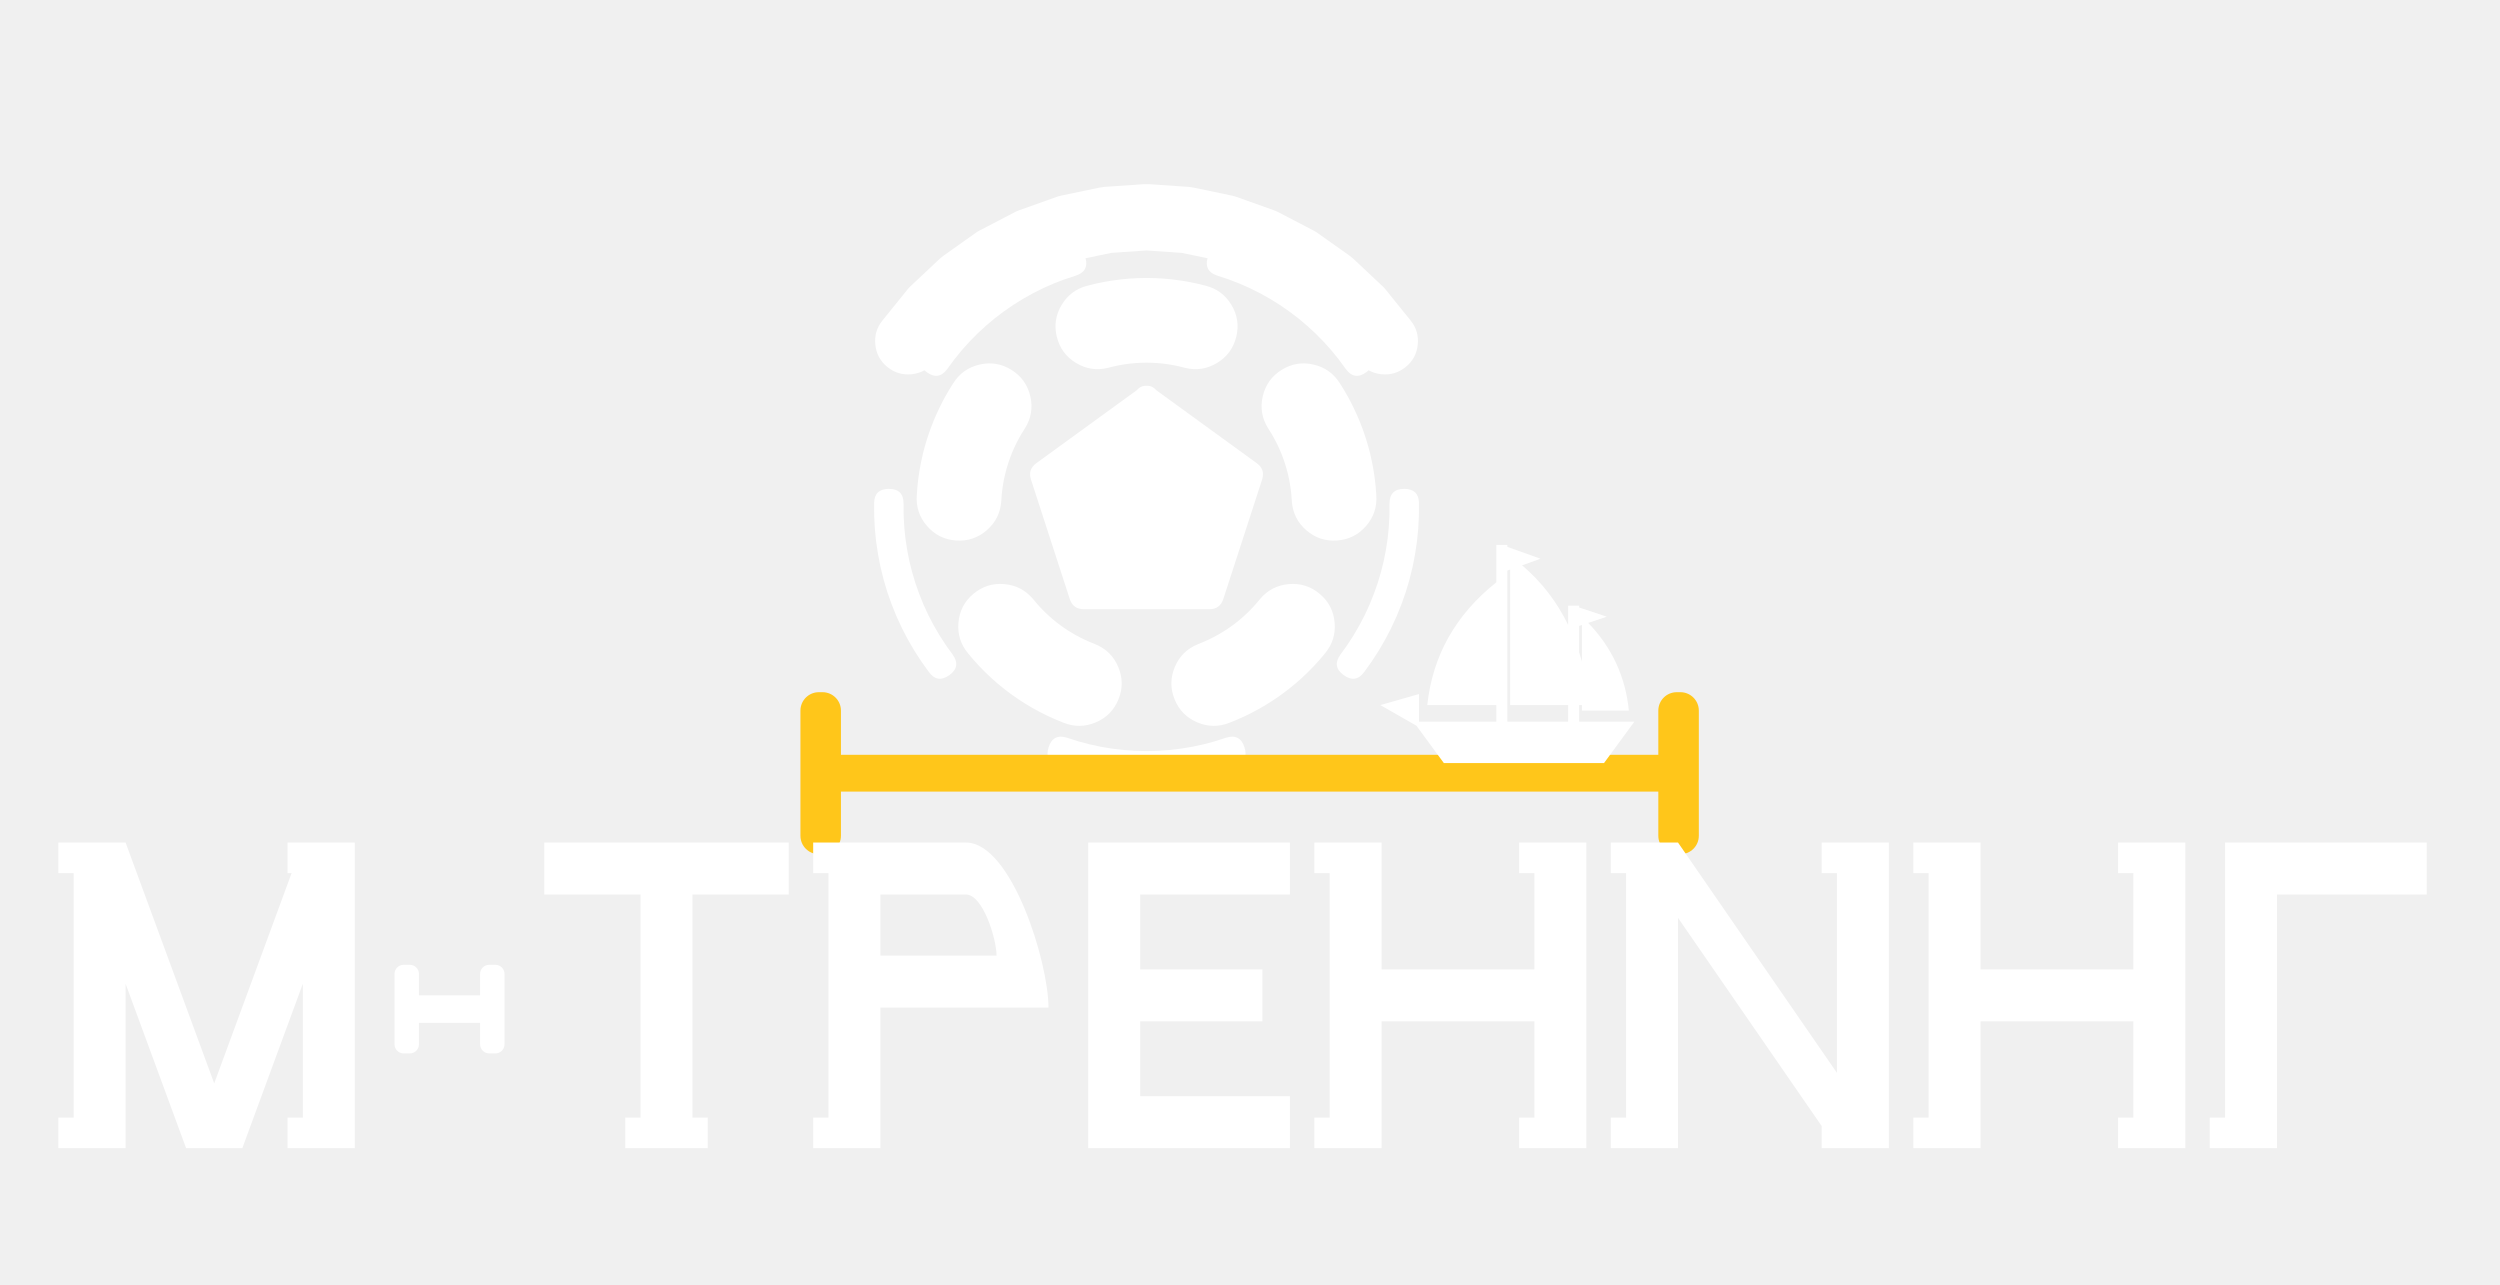
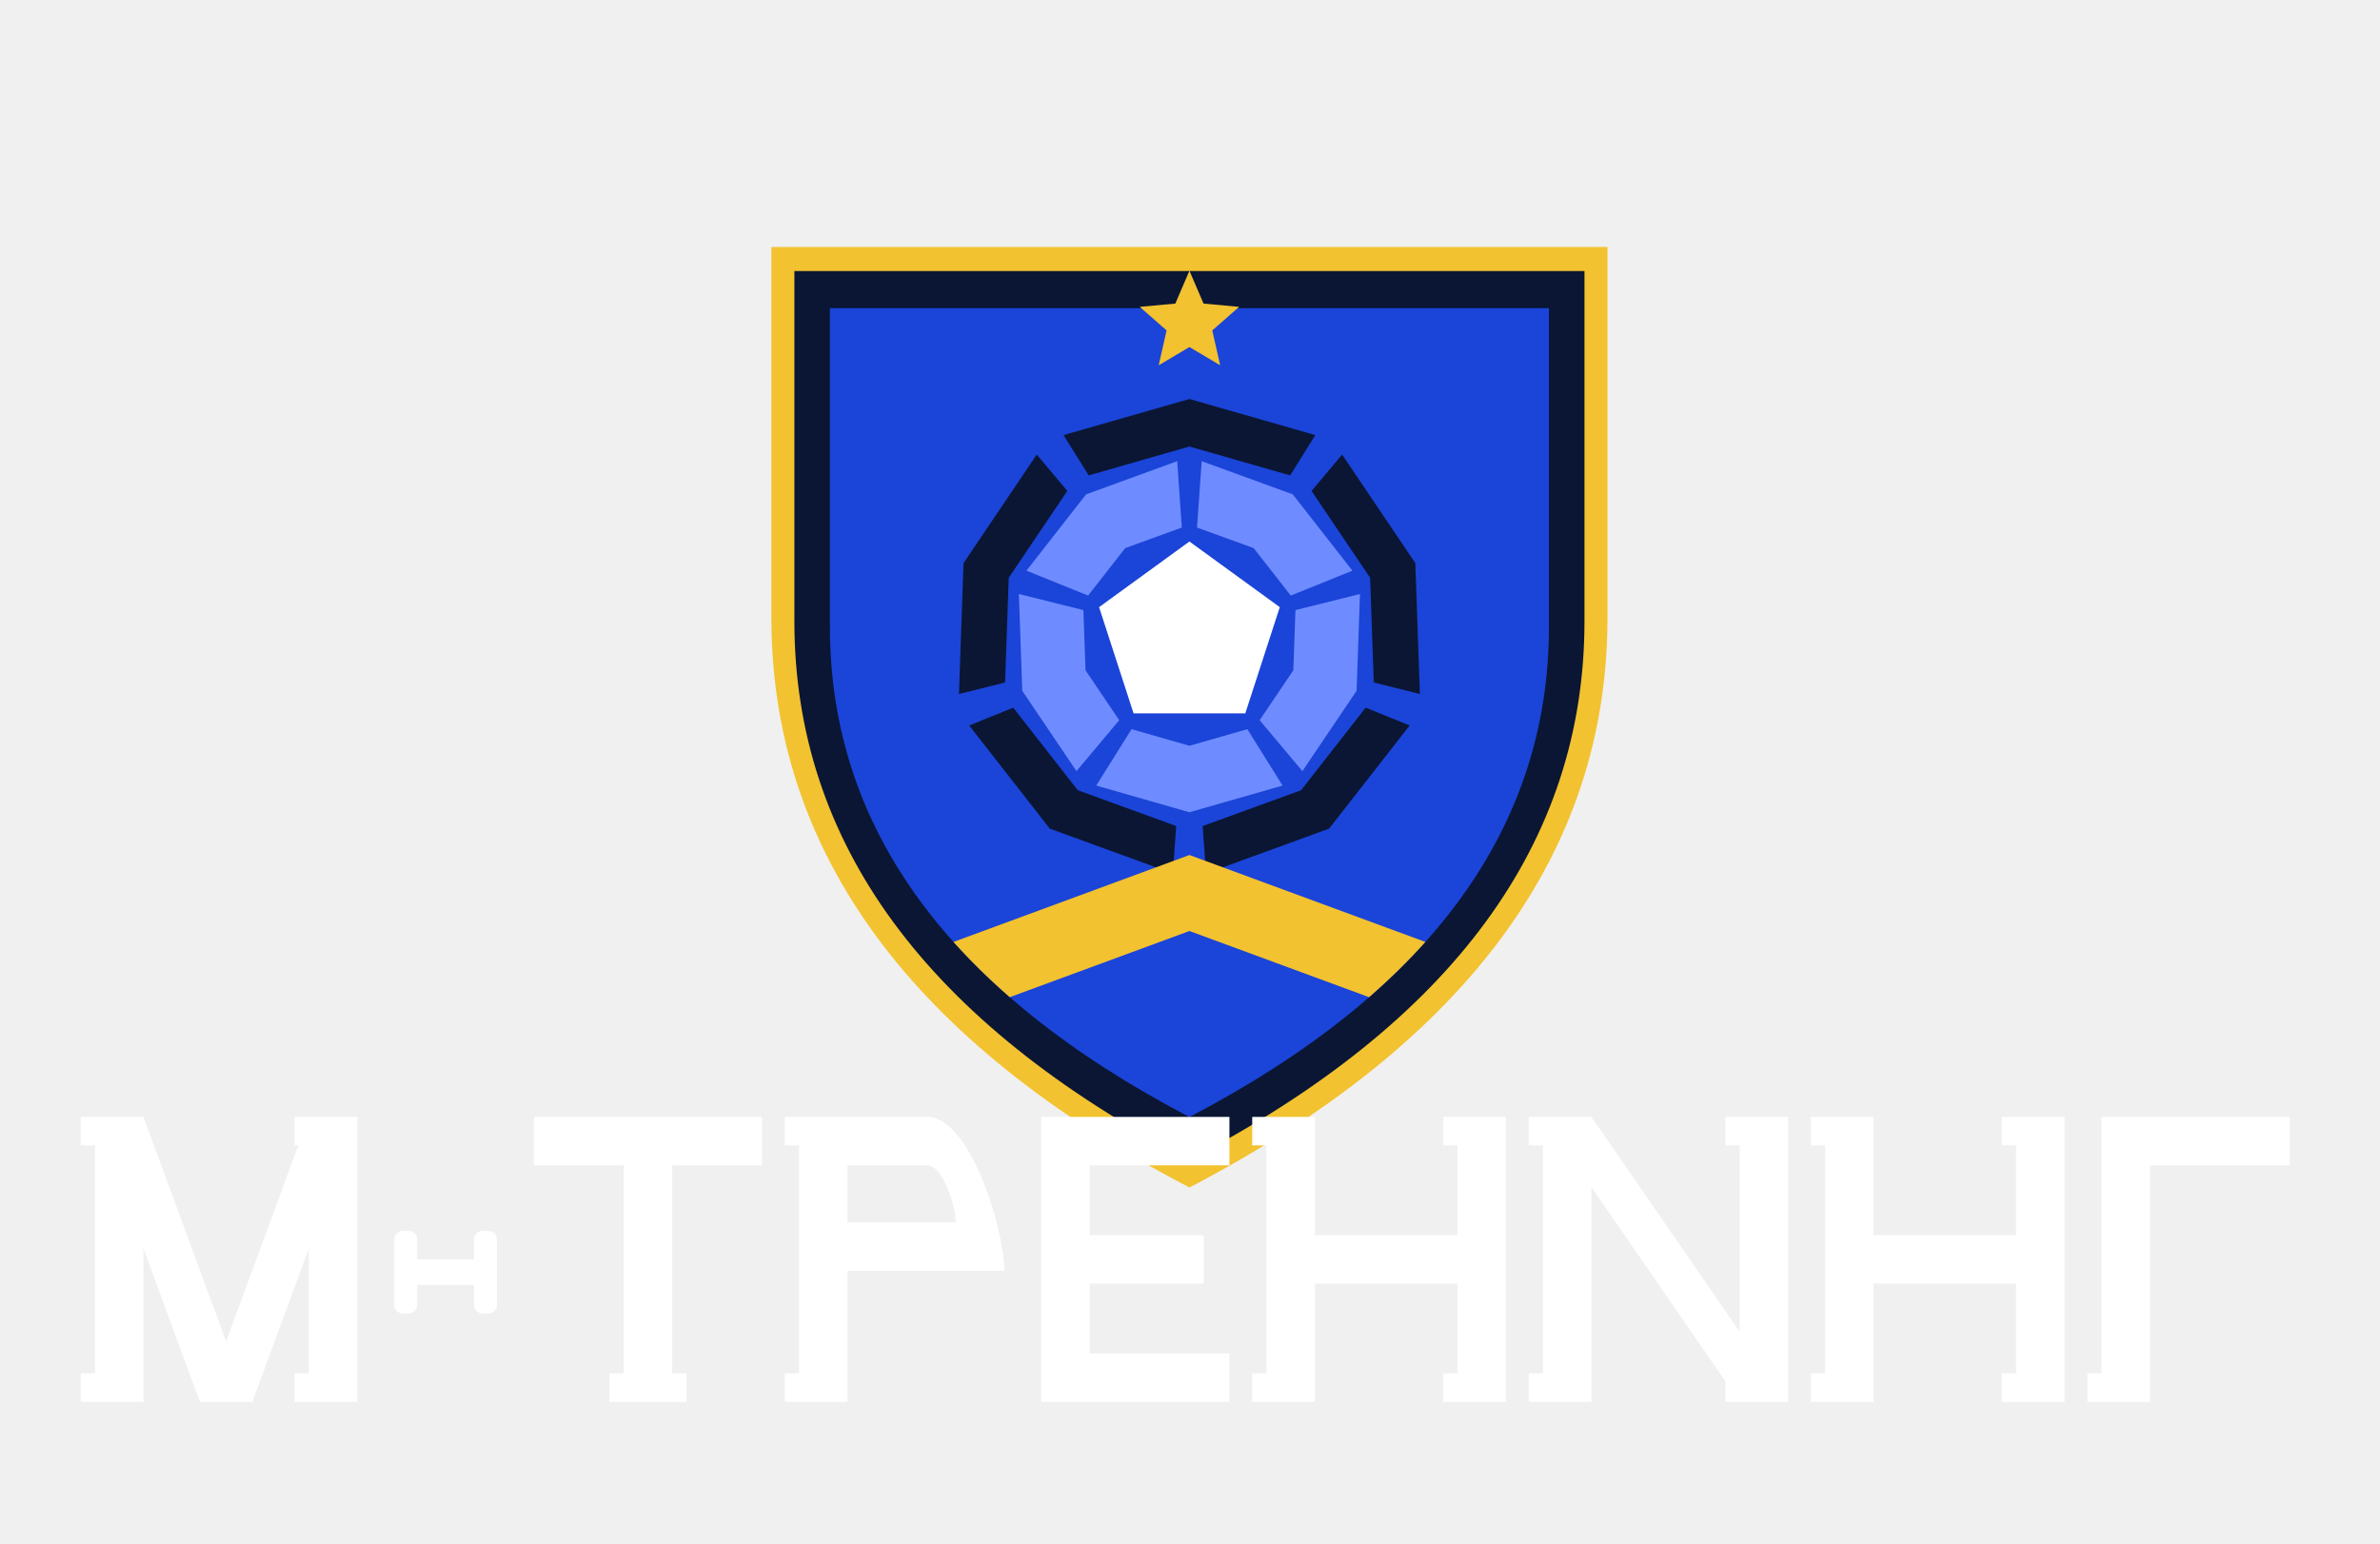
- <svg xmlns="http://www.w3.org/2000/svg" viewBox="0 0 679 349" role="img" aria-labelledby="t">
-   <g transform="translate(211.4 12)">
-     <path fill="#FFFFFF" d="M28.29 75.03 35.09 66.61Q35.48 66.13 35.93 65.71L43.82 58.29Q44.27 57.87 44.77 57.51L53.6 51.25Q54.1 50.89 54.65 50.61L64.25 45.61Q64.8 45.32 65.38 45.12L75.58 41.48Q76.16 41.27 76.77 41.14L87.36 38.93Q87.97 38.81 88.58 38.76L99.38 38.02Q100 37.98 100.62 38.02L111.42 38.76Q112.03 38.81 112.64 38.93L123.23 41.14Q123.84 41.27 124.42 41.48L134.62 45.12Q135.2 45.32 135.75 45.61L145.35 50.61Q145.9 50.89 146.4 51.25L155.23 57.51Q155.73 57.87 156.18 58.29L164.07 65.71Q164.52 66.13 164.91 66.61L171.71 75.03Q174.06 77.93 173.66 81.64Q173.27 85.35 170.37 87.69Q167.47 90.03 163.76 89.64Q161.86 89.43 160.32 88.57Q160.04 88.83 159.71 89.07Q158.1 90.26 156.7 90.04Q155.3 89.83 154.12 88.22L152.21 85.63L150.24 83.2L148.16 80.87L145.96 78.64L143.67 76.52L141.28 74.5L138.79 72.61L136.22 70.83L133.57 69.18L130.84 67.65L128.04 66.25L125.18 64.99L122.26 63.87L119.21 62.86Q115.58 61.65 116.57 58.14L109.57 56.68L100 56.02L90.43 56.68L83.43 58.14Q84.42 61.65 80.79 62.86L77.74 63.87L74.82 64.99L71.96 66.25L69.16 67.65L66.43 69.18L63.78 70.83L61.21 72.61L58.72 74.5L56.33 76.52L54.04 78.64L51.84 80.87L49.76 83.2L47.79 85.63L45.88 88.22Q44.7 89.83 43.3 90.04Q41.9 90.26 40.29 89.07Q39.96 88.83 39.68 88.57Q38.14 89.43 36.24 89.64Q32.53 90.03 29.63 87.69Q26.73 85.35 26.34 81.64Q25.94 77.93 28.29 75.03ZM100 92.78Q101.5 92.67 102.76 94.06L129.93 113.8Q132.28 115.51 131.38 118.27L120.85 150.7Q119.95 153.46 117.05 153.46H82.95Q80.05 153.46 79.15 150.7L68.62 118.27Q67.72 115.51 70.07 113.8L97.24 94.06Q98.5 92.67 100 92.78ZM148.43 165.5 147.21 166.96Q147.07 167.12 146.92 167.28L145.64 168.69Q145.5 168.85 145.35 169.01L144.01 170.37Q143.86 170.52 143.71 170.67L142.32 171.99Q142.17 172.13 142.01 172.28L140.58 173.54Q140.41 173.68 140.25 173.81L138.77 175.02Q138.6 175.16 138.43 175.29L136.91 176.44Q136.74 176.57 136.56 176.69L135 177.78Q134.82 177.9 134.64 178.02L133.04 179.05Q132.86 179.17 132.67 179.28L131.03 180.25Q130.85 180.36 130.66 180.46L128.98 181.37Q128.79 181.48 128.6 181.57L126.89 182.42Q126.7 182.51 126.5 182.6L124.76 183.38Q124.56 183.47 124.37 183.55L122.6 184.27Q118.18 186.06 113.8 184.2Q109.41 182.35 107.62 177.93Q105.83 173.52 107.69 169.13Q109.54 164.75 113.96 162.96L115.52 162.32L116.87 161.71L118.19 161.06L119.49 160.35L120.76 159.6L122.01 158.8L123.22 157.95L124.4 157.06L125.54 156.13L126.65 155.15L127.72 154.14L128.75 153.08L129.74 151.99L130.83 150.69Q133.9 147.05 138.65 146.64Q143.39 146.23 147.04 149.3Q150.68 152.36 151.09 157.11Q151.5 161.85 148.43 165.5ZM37.6 122.51 37.73 120.61Q37.75 120.4 37.77 120.18L37.98 118.29Q38 118.07 38.03 117.86L38.31 115.97Q38.34 115.76 38.38 115.55L38.73 113.67Q38.77 113.46 38.82 113.25L39.23 111.39Q39.28 111.18 39.33 110.97L39.82 109.13Q39.88 108.92 39.94 108.72L40.49 106.89Q40.56 106.69 40.63 106.48L41.25 104.68Q41.32 104.48 41.4 104.28L42.09 102.5Q42.17 102.3 42.25 102.1L43.01 100.35Q43.09 100.15 43.19 99.96L44.01 98.24Q44.1 98.04 44.2 97.85L45.08 96.16Q45.18 95.97 45.29 95.78L46.24 94.13Q46.35 93.94 46.46 93.76L47.47 92.14Q49.99 88.1 54.63 87.02Q59.27 85.94 63.31 88.46Q67.35 90.98 68.43 95.62Q69.51 100.26 66.99 104.31L66.09 105.74L65.36 107.02L64.67 108.33L64.04 109.67L63.45 111.02L62.92 112.4L62.44 113.79L62.01 115.21L61.63 116.64L61.3 118.08L61.04 119.53L60.82 120.99L60.66 122.46L60.54 124.15Q60.2 128.9 56.6 132.02Q53 135.14 48.25 134.8Q43.5 134.46 40.38 130.86Q37.26 127.27 37.6 122.51ZM77.4 184.27 75.63 183.55Q75.44 183.47 75.24 183.38L73.5 182.6Q73.3 182.51 73.11 182.42L71.4 181.57Q71.21 181.48 71.02 181.37L69.34 180.46Q69.15 180.36 68.97 180.25L67.33 179.28Q67.14 179.17 66.96 179.05L65.36 178.02Q65.18 177.9 65 177.78L63.44 176.69Q63.26 176.57 63.09 176.44L61.57 175.29Q61.4 175.16 61.23 175.02L59.75 173.81Q59.59 173.68 59.42 173.54L57.99 172.28Q57.83 172.13 57.68 171.99L56.29 170.67Q56.14 170.52 55.99 170.37L54.65 169.01Q54.5 168.85 54.36 168.69L53.08 167.28Q52.93 167.12 52.79 166.96L51.57 165.5Q48.5 161.85 48.91 157.11Q49.32 152.36 52.96 149.3Q56.61 146.23 61.35 146.64Q66.1 147.05 69.17 150.69L70.26 151.99L71.25 153.08L72.28 154.14L73.35 155.15L74.46 156.13L75.6 157.06L76.78 157.95L77.99 158.8L79.24 159.6L80.51 160.35L81.81 161.06L83.13 161.71L84.48 162.32L86.04 162.96Q90.46 164.75 92.31 169.13Q94.17 173.52 92.38 177.93Q90.59 182.35 86.2 184.2Q81.82 186.06 77.4 184.27ZM84.03 65.58 85.88 65.12Q86.09 65.07 86.3 65.02L88.17 64.63Q88.38 64.59 88.59 64.55L90.47 64.23Q90.68 64.2 90.9 64.17L92.79 63.92Q93 63.89 93.22 63.87L95.12 63.69Q95.33 63.67 95.54 63.66L97.45 63.55Q97.66 63.54 97.88 63.54L99.78 63.5Q100 63.5 100.22 63.5L102.12 63.54Q102.34 63.54 102.55 63.55L104.46 63.66Q104.67 63.67 104.88 63.69L106.78 63.87Q107 63.89 107.21 63.92L109.1 64.17Q109.32 64.2 109.53 64.23L111.41 64.55Q111.62 64.59 111.83 64.63L113.7 65.02Q113.91 65.07 114.12 65.12L115.97 65.58Q120.59 66.72 123.05 70.8Q125.51 74.88 124.36 79.51Q123.21 84.13 119.13 86.59Q115.05 89.05 110.43 87.9L108.79 87.49L107.34 87.19L105.89 86.94L104.42 86.75L102.95 86.61L101.48 86.53L100 86.5L98.52 86.53L97.05 86.61L95.58 86.75L94.11 86.94L92.66 87.19L91.21 87.49L89.57 87.9Q84.95 89.05 80.87 86.59Q76.78 84.13 75.64 79.51Q74.49 74.88 76.95 70.8Q79.41 66.72 84.03 65.58ZM152.53 92.14 153.54 93.76Q153.65 93.94 153.76 94.13L154.71 95.78Q154.82 95.97 154.92 96.16L155.8 97.85Q155.9 98.04 155.99 98.24L156.81 99.96Q156.91 100.15 156.99 100.35L157.75 102.1Q157.83 102.3 157.91 102.5L158.6 104.28Q158.68 104.48 158.75 104.68L159.37 106.48Q159.44 106.69 159.51 106.89L160.06 108.72Q160.12 108.92 160.18 109.13L160.67 110.97Q160.72 111.18 160.77 111.39L161.18 113.25Q161.23 113.46 161.27 113.67L161.62 115.55Q161.66 115.76 161.69 115.97L161.97 117.86Q162 118.07 162.02 118.29L162.23 120.18Q162.25 120.4 162.27 120.61L162.4 122.51Q162.74 127.27 159.62 130.86Q156.5 134.46 151.75 134.8Q147 135.14 143.4 132.02Q139.8 128.9 139.46 124.15L139.34 122.46L139.18 120.99L138.96 119.53L138.7 118.08L138.37 116.64L137.99 115.21L137.56 113.79L137.08 112.4L136.55 111.02L135.96 109.67L135.33 108.33L134.64 107.02L133.91 105.74L133.01 104.31Q130.49 100.26 131.57 95.62Q132.65 90.98 136.69 88.46Q140.73 85.94 145.37 87.02Q150.01 88.1 152.53 92.14ZM124 196 120.84 197Q120.75 197.03 120.66 197.06L117.46 197.91Q117.36 197.93 117.27 197.95L114.03 198.66Q113.94 198.68 113.85 198.69L110.58 199.24Q110.48 199.26 110.39 199.27L107.09 199.66Q107 199.67 106.91 199.68L103.6 199.91Q103.5 199.92 103.41 199.92L100.09 200Q100.05 200 100 200Q99.95 200 99.91 200L96.59 199.92Q96.5 199.92 96.4 199.91L93.09 199.68Q93 199.67 92.91 199.66L89.61 199.27Q89.52 199.26 89.42 199.24L86.15 198.69Q86.06 198.68 85.97 198.66L82.73 197.95Q82.64 197.93 82.54 197.91L79.34 197.06Q79.25 197.03 79.16 197L76 196Q72.19 194.79 73.4 190.97Q74 189.07 75.26 188.42Q76.52 187.77 78.42 188.37L81.49 189.35L84.51 190.16L87.57 190.82L90.65 191.33L93.76 191.7L96.87 191.92L100 192L103.13 191.92L106.24 191.7L109.35 191.33L112.43 190.82L115.49 190.16L118.51 189.35L121.58 188.37Q123.48 187.77 124.74 188.42Q126 189.07 126.6 190.97Q127.81 194.79 124 196ZM173.99 124.8 173.97 128.12Q173.97 128.21 173.96 128.31L173.79 131.62Q173.78 131.71 173.77 131.81L173.44 135.11Q173.43 135.2 173.41 135.3L172.92 138.57Q172.91 138.67 172.89 138.76L172.25 142.01Q172.23 142.11 172.2 142.2L171.41 145.42Q171.38 145.51 171.36 145.6L170.41 148.78Q170.38 148.87 170.35 148.96L169.25 152.09Q169.22 152.17 169.18 152.26L167.94 155.34Q167.9 155.42 167.86 155.51L166.47 158.52Q166.43 158.61 166.39 158.69L164.86 161.63Q164.81 161.71 164.76 161.8L163.1 164.66Q163.05 164.74 163 164.82L161.19 167.61Q161.14 167.69 161.09 167.76L159.16 170.46Q156.82 173.71 153.57 171.38Q150.32 169.05 152.65 165.8L154.53 163.18L156.23 160.55L157.8 157.85L159.25 155.08L160.56 152.24L161.73 149.34L162.77 146.39L163.66 143.4L164.42 140.37L165.02 137.3L165.49 134.21L165.8 131.1L165.97 127.97L165.99 124.75Q166 122.75 167.01 121.76Q168.01 120.77 170.01 120.78Q173.86 120.8 173.99 124.5C173.99 124.57 173.99 124.65 173.99 124.73ZM40.84 170.46 38.91 167.76Q38.86 167.69 38.81 167.61L37 164.82Q36.95 164.74 36.9 164.66L35.24 161.8Q35.19 161.71 35.14 161.63L33.61 158.69Q33.57 158.61 33.53 158.52L32.14 155.51Q32.1 155.42 32.06 155.34L30.82 152.26Q30.78 152.17 30.75 152.09L29.65 148.96Q29.62 148.87 29.59 148.78L28.64 145.6Q28.62 145.51 28.59 145.42L27.8 142.2Q27.77 142.11 27.75 142.01L27.11 138.76Q27.09 138.67 27.08 138.57L26.59 135.3Q26.57 135.2 26.56 135.11L26.23 131.81Q26.22 131.71 26.21 131.62L26.04 128.31Q26.03 128.21 26.03 128.12L26.01 124.8Q26.01 124.77 26.01 124.73C26.01 124.65 26.01 124.57 26.02 124.49Q26.14 120.8 29.99 120.78Q33.99 120.75 34.01 124.75L34.03 127.97L34.2 131.1L34.51 134.21L34.98 137.3L35.58 140.37L36.34 143.4L37.23 146.39L38.27 149.34L39.44 152.24L40.75 155.08L42.2 157.85L43.77 160.55L45.47 163.18L47.35 165.8Q48.51 167.42 48.28 168.82Q48.05 170.21 46.43 171.38Q44.8 172.54 43.41 172.31Q42.01 172.08 40.84 170.46Z" />
-     <path fill="#FFC61A" d="M11 176H12C14.76 176 17 178.24 17 181V193H239V181C239 178.24 241.24 176 244 176H245C247.76 176 250 178.24 250 181V215C250 217.76 247.76 220 245 220H244C241.24 220 239 217.76 239 215V203H17V215C17 217.76 14.76 220 12 220H11C8.24 220 6 217.76 6 215V181C6 178.24 8.24 176 11 176Z" />
-     <path fill="#FFFFFF" d="M173.31 185.11 163.5 179.5 174 176.5V184H195V179.5H176.25Q178.4 159.39 195 146.16V136H198V136.54L207 139.75L202 141.54Q209.88 148.23 214.5 157.71V152.5H217.5V153L225 155.5L219.96 157.18Q229.62 167.18 231 181H218.25V179.5H217.5V184H232.5L224.25 195.25H180.75L173.31 185.11ZM198 142.96V184H214.5V179.5H198.75V142.7ZM217.5 158V165.17Q217.9 166.4 218.25 167.66V157.75Z" />
+ <svg xmlns="http://www.w3.org/2000/svg" viewBox="0 0 501 325" role="img" aria-labelledby="t">
+   <g transform="translate(122.38 12)">
+     <path fill="#F2C230" d="M40 40H216V118Q216 192 128 238Q40 192 40 118Z" />
+     <path fill="#0A1633" d="M44.84 45.06H211.16V118.77Q211.16 188.7 128 232.17Q44.84 188.7 44.84 118.77Z" />
+     <path fill="#1B44D8" d="M52.32 52.88H203.68V119.96Q203.68 183.6 128 223.16Q52.32 183.6 52.32 119.96Z" />
+     <path fill="#FFFFFF" d="M128 102 147.02 115.82 139.76 138.18H116.24L108.98 115.82Z" />
+     <path fill="#6E8CFF" d="M129.6 99.06 141.52 103.39 149.33 113.38 162.31 108.14 149.75 92.07 130.58 85.09Z" />
+     <path fill="#6E8CFF" d="M150.32 116.44 149.87 129.11 142.78 139.62 151.78 150.34 163.19 133.43 163.9 113.05Z" />
+     <path fill="#6E8CFF" d="M140.19 141.51 128 145 115.81 141.51 108.39 153.38 128 159 147.61 153.38Z" />
+     <path fill="#6E8CFF" d="M113.22 139.62 106.13 129.11 105.68 116.44 92.1 113.05 92.81 133.43 104.22 150.34Z" />
+     <path fill="#6E8CFF" d="M106.67 113.38 114.48 103.39 126.4 99.06 125.42 85.09 106.25 92.07 93.69 108.14Z" />
+     <path fill="#0A1633" d="M153.71 91.36 166.04 109.64 166.81 131.68 176.51 134.1 175.55 106.55 160.14 83.7Z" />
+     <path fill="#0A1633" d="M165.09 136.98 151.51 154.36 130.79 161.9 131.49 171.88 157.39 162.45 174.36 140.73Z" />
+     <path fill="#0A1633" d="M125.21 161.9 104.49 154.36 90.91 136.98 81.64 140.73 98.61 162.45 124.51 171.88Z" />
+     <path fill="#0A1633" d="M89.19 131.68 89.96 109.64 102.29 91.36 95.86 83.7 80.45 106.55 79.49 134.1Z" />
+     <path fill="#0A1633" d="M106.8 88.08 128 82 149.2 88.08 154.5 79.6 128 72 101.5 79.6Z" />
+     <path fill="#F2C230" d="M128 45 130.97 51.91 138.46 52.6 132.81 57.56 134.47 64.9 128 61.06 121.53 64.9 123.19 57.56 117.54 52.6 125.03 51.91Z" />
+     <path fill="#F2C230" d="M90.18 197.93Q83.7 192.29 78.33 186.3L128 168L177.67 186.3Q172.3 192.29 165.82 197.93L128 184L90.18 197.93Z" />
  </g>
-   <g transform="translate(20 228.84) scale(0.83)">
+   <g transform="translate(20 235.13) scale(0.6)">
    <path fill="#FFFFFF" d="M-5 0H17L46 78.8L71.32 10H70V0H92V100H70V90H75V46.2L55.2 100H36.8L17 46.2V100H-5V90H0V10H-5ZM503 0H525L577 75.36V10H572V0H594V100H572V92.75L525 24.64V100H503V90H508V10H503ZM406 0H428V41.5H478V10H473V0H495V100H473V90H478V58.5H428V100H406V90H411V10H406ZM602 0H624V41.5H674V10H669V0H691V100H669V90H674V58.5H624V100H602V90H607V10H602ZM242 0H292C306.91 0 319 39.09 319 54H264V100H242V90H247V10H242ZM332 0H398V17H349V41.5H389V58.5H349V83H398V100H332ZM154 0H234V17H202.5V90H207.5V100H180.5V90H185.5V17H154ZM704 0H770V17H721V100H699V90H704ZM264 17V37H302C302 31.48 297.52 17 292 17ZM113 50H133V43C133 41.34 134.34 40 136 40H138C139.66 40 141 41.34 141 43V66C141 67.66 139.66 69 138 69H136C134.34 69 133 67.66 133 66V59H113V66C113 67.66 111.66 69 110 69H108C106.34 69 105 67.66 105 66V43C105 41.34 106.34 40 108 40H110C111.66 40 113 41.34 113 43Z" />
  </g>
</svg>
